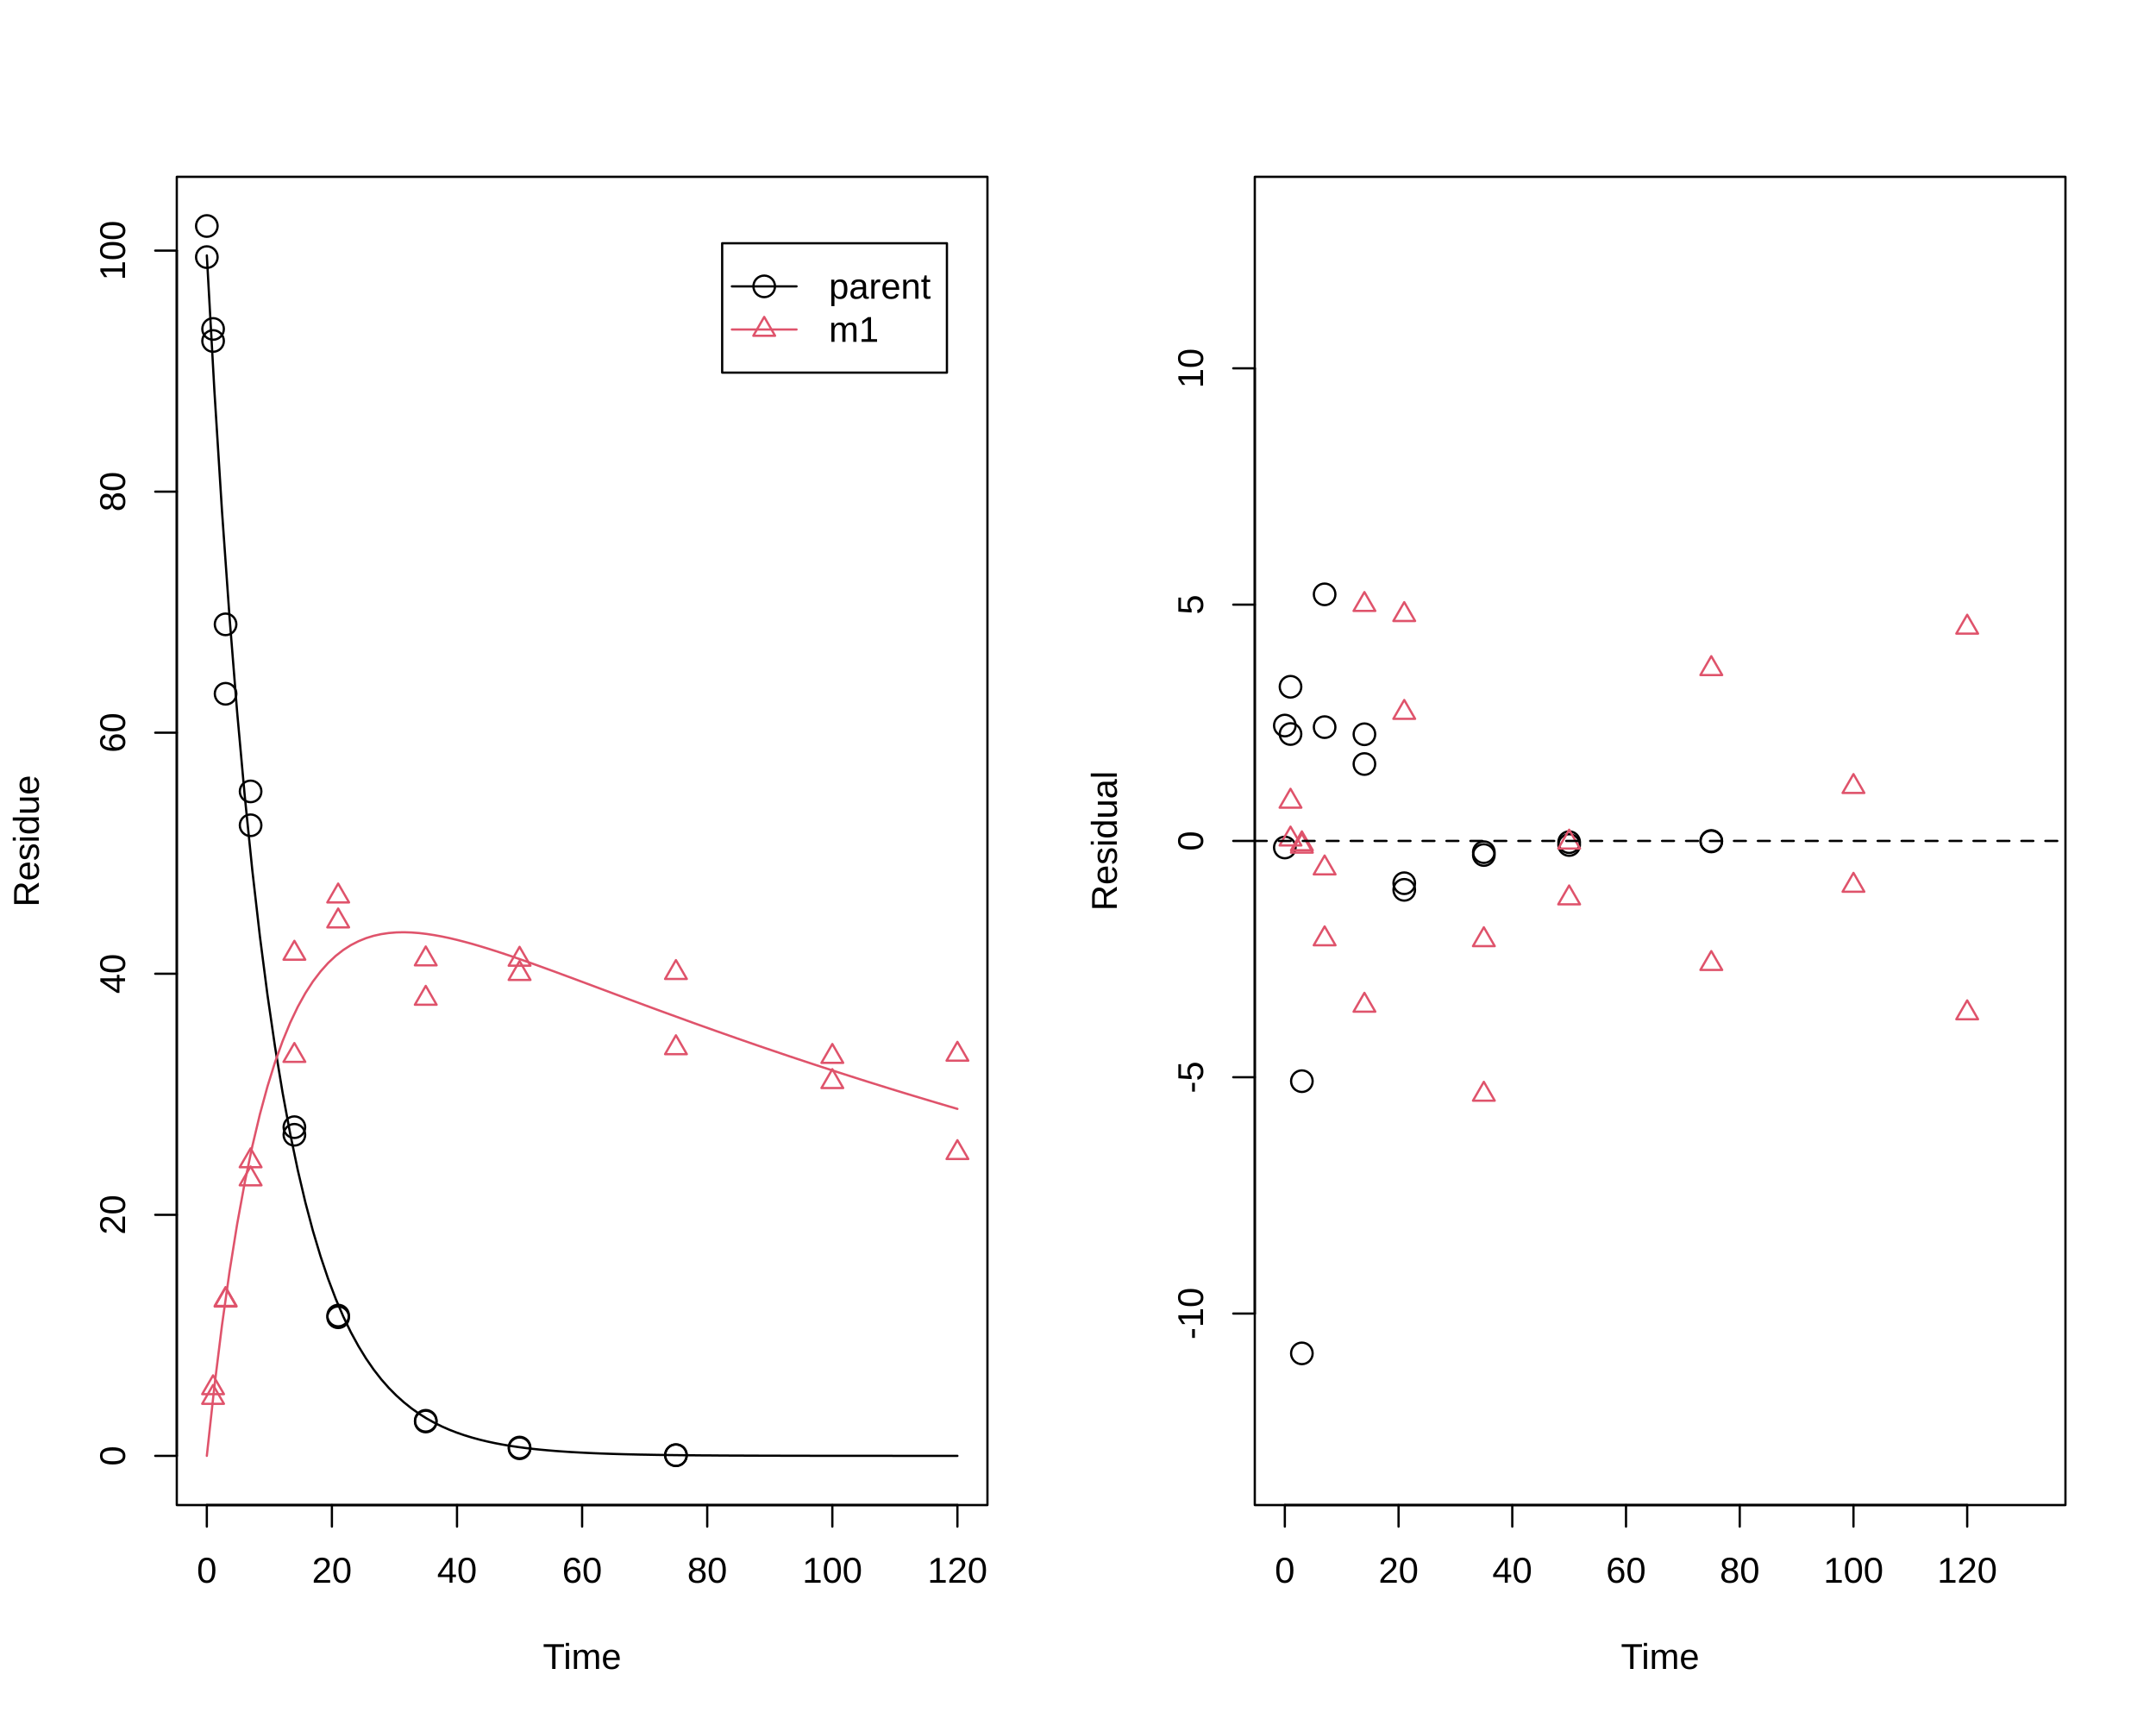
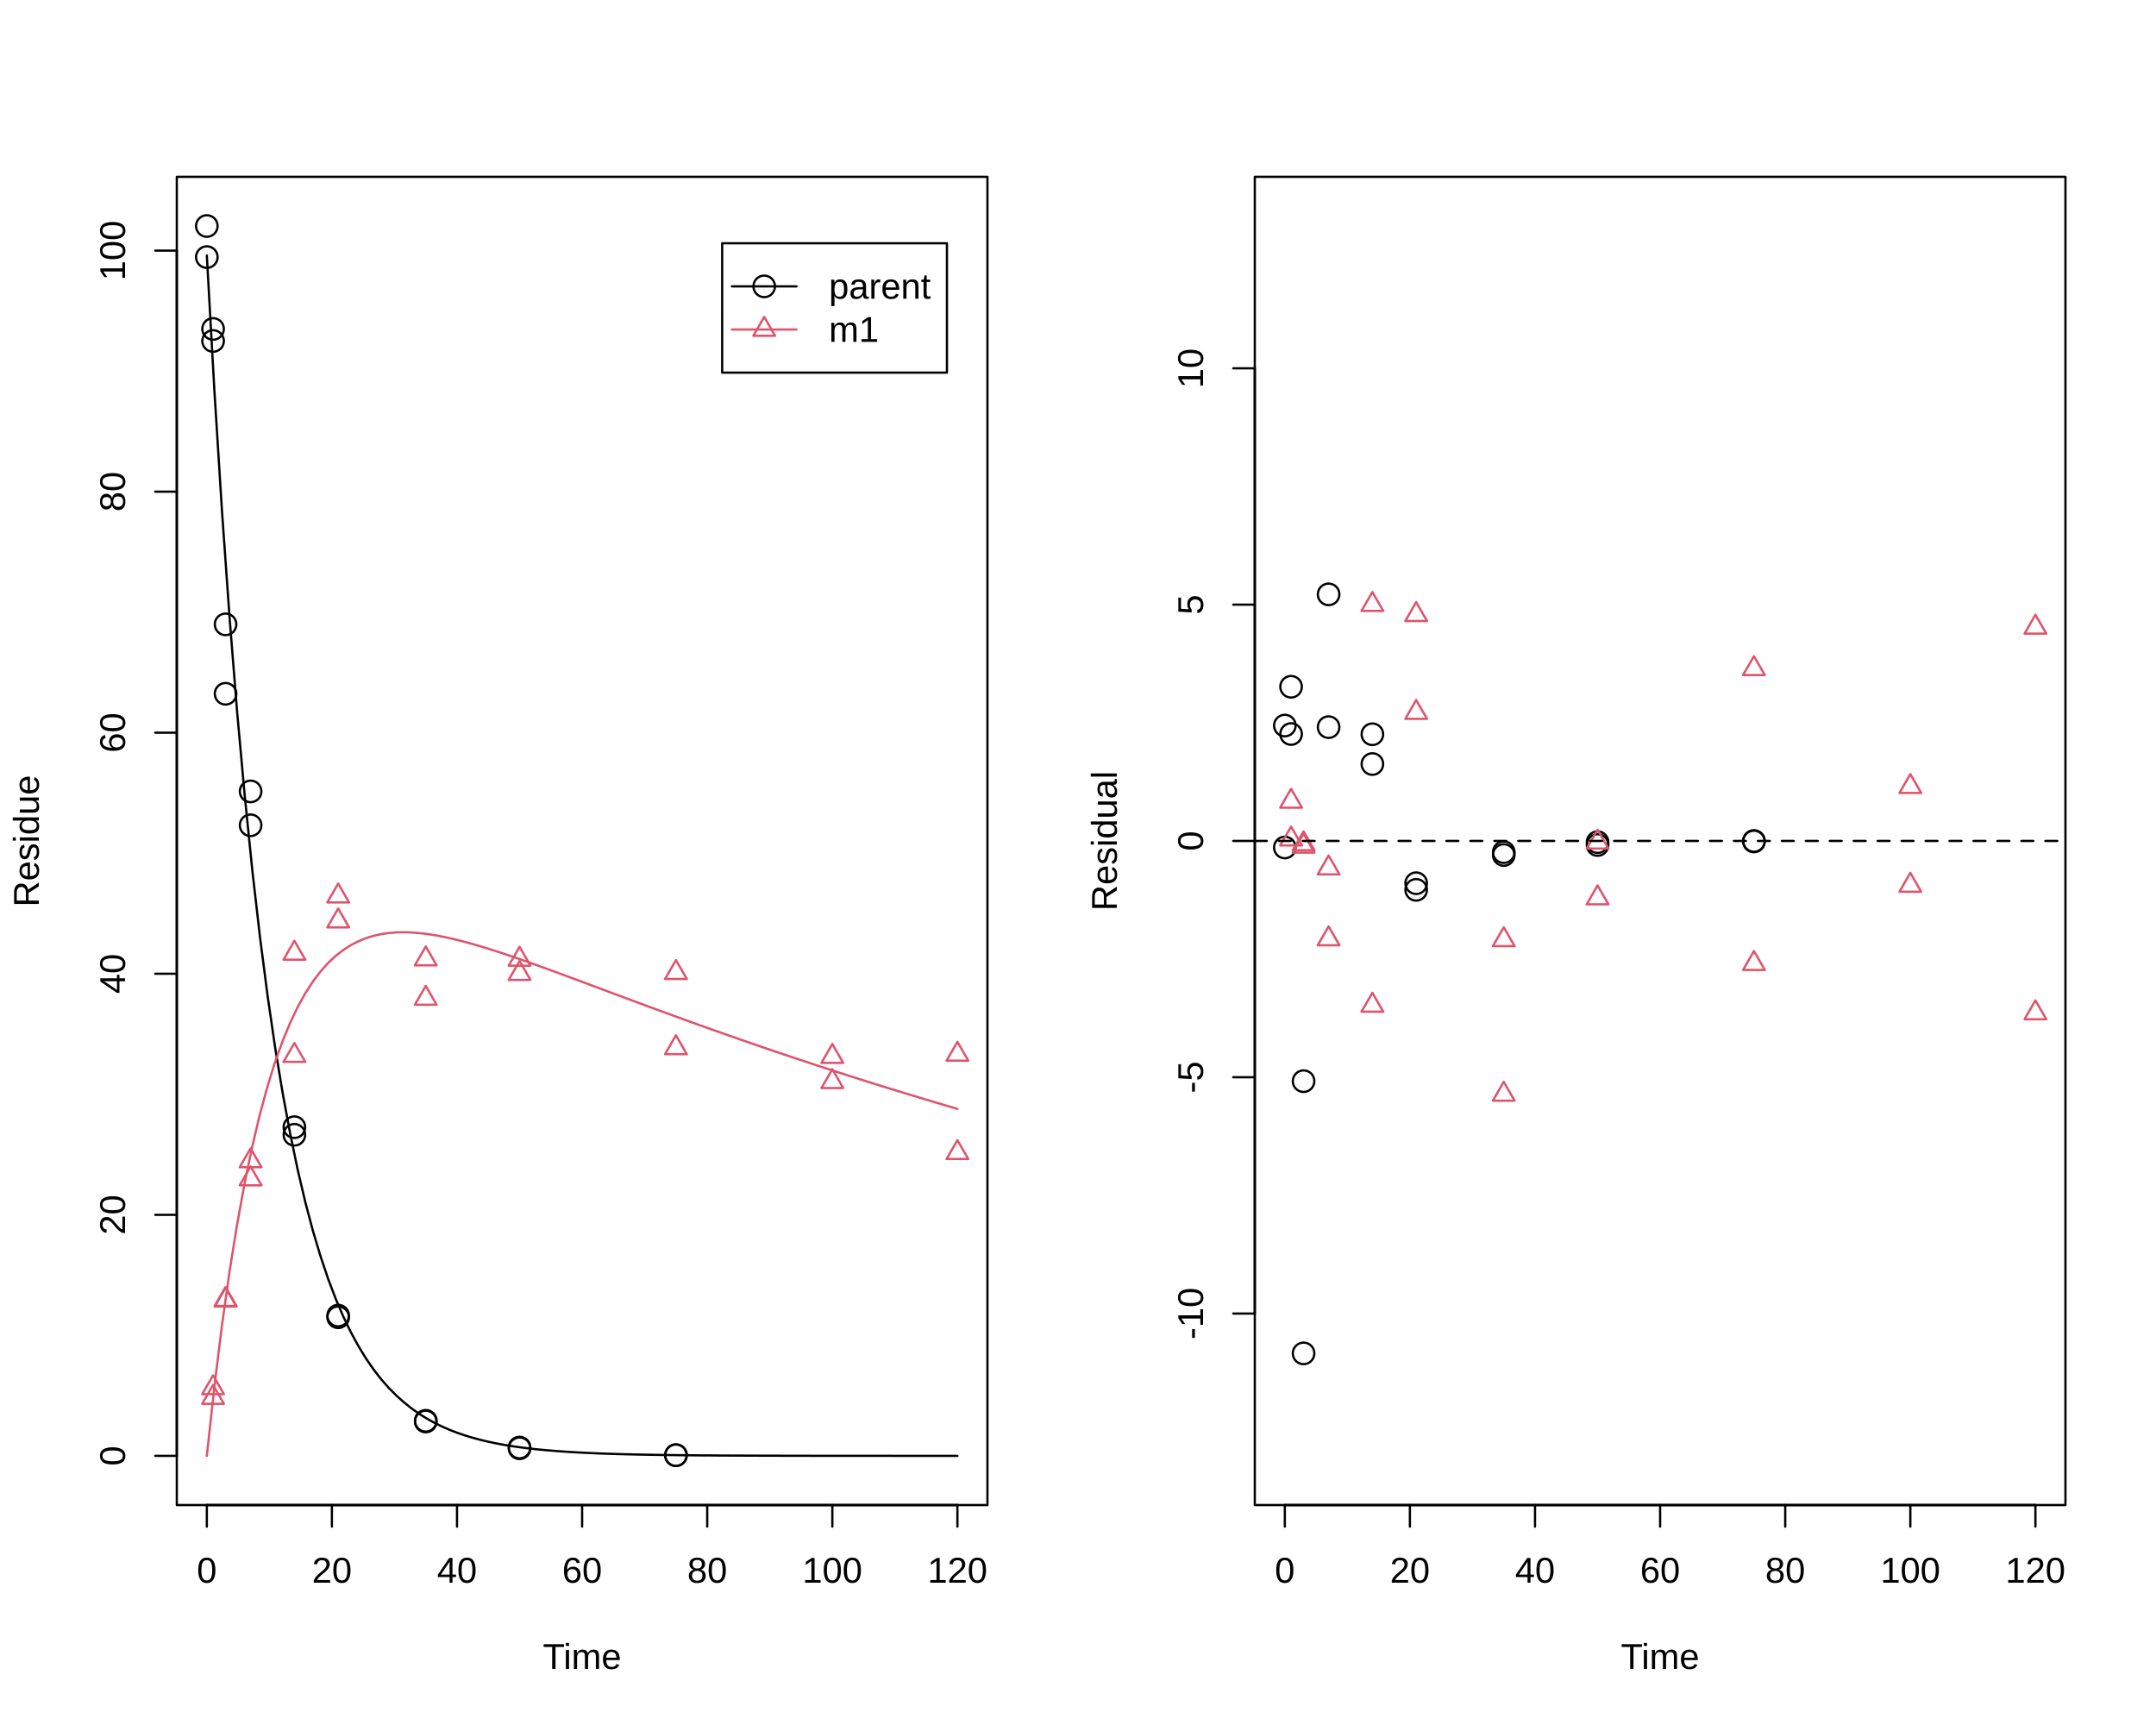
<svg xmlns="http://www.w3.org/2000/svg" viewBox="0 0 720.00 576.00">
  <defs>
    <style type="text/css">
    line, polyline, polygon, path, rect, circle {
      fill: none;
      stroke: #000000;
      stroke-linecap: round;
      stroke-linejoin: round;
      stroke-miterlimit: 10.00;
    }
  </style>
  </defs>
  <rect width="100%" height="100%" style="stroke: none; fill: #FFFFFF;" />
  <line x1="69.07" y1="502.56" x2="319.73" y2="502.56" style="stroke-width: 0.75;" />
  <line x1="69.07" y1="502.56" x2="69.07" y2="509.76" style="stroke-width: 0.75;" />
  <line x1="110.84" y1="502.56" x2="110.84" y2="509.76" style="stroke-width: 0.75;" />
  <line x1="152.62" y1="502.56" x2="152.62" y2="509.76" style="stroke-width: 0.75;" />
  <line x1="194.40" y1="502.56" x2="194.40" y2="509.76" style="stroke-width: 0.75;" />
  <line x1="236.18" y1="502.56" x2="236.18" y2="509.76" style="stroke-width: 0.75;" />
  <line x1="277.96" y1="502.56" x2="277.96" y2="509.76" style="stroke-width: 0.75;" />
  <line x1="319.73" y1="502.56" x2="319.73" y2="509.76" style="stroke-width: 0.75;" />
  <text x="65.73" y="528.48" style="font-size: 12.00px; font-family: Liberation Sans;" textLength="6.67px" lengthAdjust="spacingAndGlyphs">0</text>
  <text x="104.17" y="528.48" style="font-size: 12.00px; font-family: Liberation Sans;" textLength="13.34px" lengthAdjust="spacingAndGlyphs">20</text>
  <text x="145.95" y="528.48" style="font-size: 12.00px; font-family: Liberation Sans;" textLength="13.34px" lengthAdjust="spacingAndGlyphs">40</text>
  <text x="187.73" y="528.48" style="font-size: 12.00px; font-family: Liberation Sans;" textLength="13.34px" lengthAdjust="spacingAndGlyphs">60</text>
  <text x="229.51" y="528.48" style="font-size: 12.00px; font-family: Liberation Sans;" textLength="13.34px" lengthAdjust="spacingAndGlyphs">80</text>
  <text x="267.95" y="528.48" style="font-size: 12.00px; font-family: Liberation Sans;" textLength="20.02px" lengthAdjust="spacingAndGlyphs">100</text>
  <text x="309.73" y="528.48" style="font-size: 12.00px; font-family: Liberation Sans;" textLength="20.02px" lengthAdjust="spacingAndGlyphs">120</text>
  <line x1="59.04" y1="486.13" x2="59.04" y2="83.68" style="stroke-width: 0.75;" />
  <line x1="59.04" y1="486.13" x2="51.84" y2="486.13" style="stroke-width: 0.75;" />
  <line x1="59.04" y1="405.64" x2="51.84" y2="405.64" style="stroke-width: 0.75;" />
  <line x1="59.04" y1="325.15" x2="51.84" y2="325.15" style="stroke-width: 0.75;" />
  <line x1="59.04" y1="244.66" x2="51.84" y2="244.66" style="stroke-width: 0.75;" />
  <line x1="59.04" y1="164.17" x2="51.84" y2="164.17" style="stroke-width: 0.75;" />
  <line x1="59.04" y1="83.68" x2="51.84" y2="83.68" style="stroke-width: 0.75;" />
  <text transform="translate(41.76,489.47) rotate(-90)" style="font-size: 12.00px; font-family: Liberation Sans;" textLength="6.67px" lengthAdjust="spacingAndGlyphs">0</text>
  <text transform="translate(41.76,412.31) rotate(-90)" style="font-size: 12.00px; font-family: Liberation Sans;" textLength="13.34px" lengthAdjust="spacingAndGlyphs">20</text>
  <text transform="translate(41.76,331.82) rotate(-90)" style="font-size: 12.00px; font-family: Liberation Sans;" textLength="13.34px" lengthAdjust="spacingAndGlyphs">40</text>
  <text transform="translate(41.76,251.33) rotate(-90)" style="font-size: 12.00px; font-family: Liberation Sans;" textLength="13.34px" lengthAdjust="spacingAndGlyphs">60</text>
  <text transform="translate(41.76,170.84) rotate(-90)" style="font-size: 12.00px; font-family: Liberation Sans;" textLength="13.34px" lengthAdjust="spacingAndGlyphs">80</text>
  <text transform="translate(41.76,93.68) rotate(-90)" style="font-size: 12.00px; font-family: Liberation Sans;" textLength="20.02px" lengthAdjust="spacingAndGlyphs">100</text>
  <polyline points="59.04,502.56 329.76,502.56 329.76,59.04 59.04,59.04 59.04,502.56 " style="stroke-width: 0.75;" />
  <defs>
    <clipPath id="cpMC4wMHwzNjAuMDB8NTc2LjAwfDAuMDA=">
      <rect x="0.00" y="0.00" width="360.00" height="576.00" />
    </clipPath>
  </defs>
  <g clip-path="url(#cpMC4wMHwzNjAuMDB8NTc2LjAwfDAuMDA=)">
    <text x="181.29" y="557.28" style="font-size: 12.00px; font-family: Liberation Sans;" textLength="26.22px" lengthAdjust="spacingAndGlyphs">Time</text>
  </g>
  <g clip-path="url(#cpMC4wMHwzNjAuMDB8NTc2LjAwfDAuMDA=)">
    <text transform="translate(12.96,302.82) rotate(-90)" style="font-size: 12.00px; font-family: Liberation Sans;" textLength="44.03px" lengthAdjust="spacingAndGlyphs">Residue</text>
  </g>
  <defs>
    <clipPath id="cpNTkuMDR8MzI5Ljc2fDUwMi41Nnw1OS4wNA==">
      <rect x="59.04" y="59.04" width="270.72" height="443.52" />
    </clipPath>
  </defs>
  <circle cx="69.07" cy="85.85" r="2.70pt" style="stroke-width: 0.75;" clip-path="url(#cpNTkuMDR8MzI5Ljc2fDUwMi41Nnw1OS4wNA==)" />
  <circle cx="69.07" cy="75.47" r="2.70pt" style="stroke-width: 0.75;" clip-path="url(#cpNTkuMDR8MzI5Ljc2fDUwMi41Nnw1OS4wNA==)" />
  <circle cx="71.16" cy="109.84" r="2.70pt" style="stroke-width: 0.75;" clip-path="url(#cpNTkuMDR8MzI5Ljc2fDUwMi41Nnw1OS4wNA==)" />
  <circle cx="71.16" cy="113.86" r="2.70pt" style="stroke-width: 0.75;" clip-path="url(#cpNTkuMDR8MzI5Ljc2fDUwMi41Nnw1OS4wNA==)" />
  <circle cx="75.33" cy="231.66" r="2.70pt" style="stroke-width: 0.75;" clip-path="url(#cpNTkuMDR8MzI5Ljc2fDUwMi41Nnw1OS4wNA==)" />
  <circle cx="75.33" cy="208.48" r="2.70pt" style="stroke-width: 0.75;" clip-path="url(#cpNTkuMDR8MzI5Ljc2fDUwMi41Nnw1OS4wNA==)" />
  <circle cx="83.69" cy="275.57" r="2.70pt" style="stroke-width: 0.75;" clip-path="url(#cpNTkuMDR8MzI5Ljc2fDUwMi41Nnw1OS4wNA==)" />
  <circle cx="83.69" cy="264.26" r="2.70pt" style="stroke-width: 0.75;" clip-path="url(#cpNTkuMDR8MzI5Ljc2fDUwMi41Nnw1OS4wNA==)" />
  <circle cx="98.31" cy="376.38" r="2.70pt" style="stroke-width: 0.75;" clip-path="url(#cpNTkuMDR8MzI5Ljc2fDUwMi41Nnw1OS4wNA==)" />
  <circle cx="98.31" cy="378.92" r="2.70pt" style="stroke-width: 0.75;" clip-path="url(#cpNTkuMDR8MzI5Ljc2fDUwMi41Nnw1OS4wNA==)" />
  <circle cx="112.93" cy="439.85" r="2.70pt" style="stroke-width: 0.75;" clip-path="url(#cpNTkuMDR8MzI5Ljc2fDUwMi41Nnw1OS4wNA==)" />
  <circle cx="112.93" cy="439.29" r="2.70pt" style="stroke-width: 0.75;" clip-path="url(#cpNTkuMDR8MzI5Ljc2fDUwMi41Nnw1OS4wNA==)" />
  <circle cx="142.18" cy="474.66" r="2.70pt" style="stroke-width: 0.75;" clip-path="url(#cpNTkuMDR8MzI5Ljc2fDUwMi41Nnw1OS4wNA==)" />
  <circle cx="142.18" cy="474.42" r="2.70pt" style="stroke-width: 0.75;" clip-path="url(#cpNTkuMDR8MzI5Ljc2fDUwMi41Nnw1OS4wNA==)" />
  <circle cx="173.51" cy="483.36" r="2.70pt" style="stroke-width: 0.75;" clip-path="url(#cpNTkuMDR8MzI5Ljc2fDUwMi41Nnw1OS4wNA==)" />
  <circle cx="173.51" cy="483.60" r="2.70pt" style="stroke-width: 0.75;" clip-path="url(#cpNTkuMDR8MzI5Ljc2fDUwMi41Nnw1OS4wNA==)" />
  <circle cx="225.73" cy="485.93" r="2.70pt" style="stroke-width: 0.75;" clip-path="url(#cpNTkuMDR8MzI5Ljc2fDUwMi41Nnw1OS4wNA==)" />
  <circle cx="225.73" cy="485.89" r="2.70pt" style="stroke-width: 0.75;" clip-path="url(#cpNTkuMDR8MzI5Ljc2fDUwMi41Nnw1OS4wNA==)" />
  <polyline points="71.16,462.46 74.79,468.75 67.52,468.75 71.16,462.46 " style="stroke-width: 0.75; stroke: #DF536B;" clip-path="url(#cpNTkuMDR8MzI5Ljc2fDUwMi41Nnw1OS4wNA==)" />
  <polyline points="71.16,459.24 74.79,465.53 67.52,465.53 71.16,459.24 " style="stroke-width: 0.75; stroke: #DF536B;" clip-path="url(#cpNTkuMDR8MzI5Ljc2fDUwMi41Nnw1OS4wNA==)" />
  <polyline points="75.33,429.98 78.97,436.28 71.70,436.28 75.33,429.98 " style="stroke-width: 0.75; stroke: #DF536B;" clip-path="url(#cpNTkuMDR8MzI5Ljc2fDUwMi41Nnw1OS4wNA==)" />
  <polyline points="75.33,429.78 78.97,436.07 71.70,436.07 75.33,429.78 " style="stroke-width: 0.75; stroke: #DF536B;" clip-path="url(#cpNTkuMDR8MzI5Ljc2fDUwMi41Nnw1OS4wNA==)" />
  <polyline points="83.69,389.49 87.33,395.79 80.05,395.79 83.69,389.49 " style="stroke-width: 0.75; stroke: #DF536B;" clip-path="url(#cpNTkuMDR8MzI5Ljc2fDUwMi41Nnw1OS4wNA==)" />
  <polyline points="83.69,383.45 87.33,389.75 80.05,389.75 83.69,383.45 " style="stroke-width: 0.75; stroke: #DF536B;" clip-path="url(#cpNTkuMDR8MzI5Ljc2fDUwMi41Nnw1OS4wNA==)" />
  <polyline points="98.31,314.15 101.95,320.45 94.67,320.45 98.31,314.15 " style="stroke-width: 0.75; stroke: #DF536B;" clip-path="url(#cpNTkuMDR8MzI5Ljc2fDUwMi41Nnw1OS4wNA==)" />
  <polyline points="98.31,348.28 101.95,354.58 94.67,354.58 98.31,348.28 " style="stroke-width: 0.75; stroke: #DF536B;" clip-path="url(#cpNTkuMDR8MzI5Ljc2fDUwMi41Nnw1OS4wNA==)" />
  <polyline points="112.93,303.36 116.57,309.66 109.30,309.66 112.93,303.36 " style="stroke-width: 0.75; stroke: #DF536B;" clip-path="url(#cpNTkuMDR8MzI5Ljc2fDUwMi41Nnw1OS4wNA==)" />
  <polyline points="112.93,295.03 116.57,301.33 109.30,301.33 112.93,295.03 " style="stroke-width: 0.75; stroke: #DF536B;" clip-path="url(#cpNTkuMDR8MzI5Ljc2fDUwMi41Nnw1OS4wNA==)" />
  <polyline points="142.18,316.04 145.81,322.34 138.54,322.34 142.18,316.04 " style="stroke-width: 0.75; stroke: #DF536B;" clip-path="url(#cpNTkuMDR8MzI5Ljc2fDUwMi41Nnw1OS4wNA==)" />
  <polyline points="142.18,329.20 145.81,335.50 138.54,335.50 142.18,329.20 " style="stroke-width: 0.75; stroke: #DF536B;" clip-path="url(#cpNTkuMDR8MzI5Ljc2fDUwMi41Nnw1OS4wNA==)" />
  <polyline points="173.51,316.16 177.15,322.46 169.87,322.46 173.51,316.16 " style="stroke-width: 0.75; stroke: #DF536B;" clip-path="url(#cpNTkuMDR8MzI5Ljc2fDUwMi41Nnw1OS4wNA==)" />
  <polyline points="173.51,320.91 177.15,327.21 169.87,327.21 173.51,320.91 " style="stroke-width: 0.75; stroke: #DF536B;" clip-path="url(#cpNTkuMDR8MzI5Ljc2fDUwMi41Nnw1OS4wNA==)" />
  <polyline points="225.73,320.59 229.37,326.89 222.10,326.89 225.73,320.59 " style="stroke-width: 0.75; stroke: #DF536B;" clip-path="url(#cpNTkuMDR8MzI5Ljc2fDUwMi41Nnw1OS4wNA==)" />
  <polyline points="225.73,345.70 229.37,352.00 222.10,352.00 225.73,345.70 " style="stroke-width: 0.75; stroke: #DF536B;" clip-path="url(#cpNTkuMDR8MzI5Ljc2fDUwMi41Nnw1OS4wNA==)" />
  <polyline points="277.96,357.01 281.59,363.31 274.32,363.31 277.96,357.01 " style="stroke-width: 0.75; stroke: #DF536B;" clip-path="url(#cpNTkuMDR8MzI5Ljc2fDUwMi41Nnw1OS4wNA==)" />
  <polyline points="277.96,348.60 281.59,354.90 274.32,354.90 277.96,348.60 " style="stroke-width: 0.75; stroke: #DF536B;" clip-path="url(#cpNTkuMDR8MzI5Ljc2fDUwMi41Nnw1OS4wNA==)" />
  <polyline points="319.73,380.72 323.37,387.01 316.10,387.01 319.73,380.72 " style="stroke-width: 0.75; stroke: #DF536B;" clip-path="url(#cpNTkuMDR8MzI5Ljc2fDUwMi41Nnw1OS4wNA==)" />
  <polyline points="319.73,347.88 323.37,354.17 316.10,354.17 319.73,347.88 " style="stroke-width: 0.75; stroke: #DF536B;" clip-path="url(#cpNTkuMDR8MzI5Ljc2fDUwMi41Nnw1OS4wNA==)" />
  <polyline points="69.07,85.29 71.60,130.49 74.13,170.59 76.66,206.17 79.19,237.74 81.73,265.74 84.26,290.59 86.79,312.64 89.32,332.20 91.85,349.56 94.39,364.96 96.92,378.62 99.45,390.74 101.98,401.50 104.51,411.04 107.05,419.51 109.58,427.02 112.11,433.69 114.64,439.60 117.17,444.85 119.71,449.50 122.24,453.63 124.77,457.30 127.30,460.55 129.83,463.43 132.37,465.99 134.90,468.26 137.43,470.28 139.96,472.07 142.49,473.65 145.03,475.06 147.56,476.31 150.09,477.42 152.62,478.40 155.15,479.27 157.69,480.04 160.22,480.73 162.75,481.34 165.28,481.88 167.81,482.36 170.35,482.79 172.88,483.16 175.41,483.50 177.94,483.80 180.47,484.06 183.01,484.29 185.54,484.50 188.07,484.68 190.60,484.85 193.13,484.99 195.67,485.12 198.20,485.24 200.73,485.34 203.26,485.43 205.79,485.51 208.33,485.58 210.86,485.64 213.39,485.70 215.92,485.74 218.45,485.79 220.99,485.83 223.52,485.86 226.05,485.89 228.58,485.92 231.11,485.94 233.65,485.97 236.18,485.98 238.71,486.00 241.24,486.02 243.77,486.03 246.31,486.04 248.84,486.05 251.37,486.06 253.90,486.07 256.43,486.08 258.97,486.08 261.50,486.09 264.03,486.09 266.56,486.10 269.09,486.10 271.63,486.11 274.16,486.11 276.69,486.11 279.22,486.11 281.75,486.12 284.29,486.12 286.82,486.12 289.35,486.12 291.88,486.12 294.41,486.12 296.95,486.12 299.48,486.13 302.01,486.13 304.54,486.13 307.07,486.13 309.61,486.13 312.14,486.13 314.67,486.13 317.20,486.13 319.73,486.13 " style="stroke-width: 0.75;" clip-path="url(#cpNTkuMDR8MzI5Ljc2fDUwMi41Nnw1OS4wNA==)" />
  <polyline points="69.07,486.13 71.60,462.96 74.13,442.54 76.66,424.57 79.19,408.78 81.73,394.90 84.26,382.74 86.79,372.09 89.32,362.79 91.85,354.67 94.39,347.61 96.92,341.48 99.45,336.18 101.98,331.62 104.51,327.71 107.05,324.38 109.58,321.55 112.11,319.18 114.64,317.21 117.17,315.59 119.71,314.29 122.24,313.26 124.77,312.48 127.30,311.92 129.83,311.55 132.37,311.34 134.90,311.29 137.43,311.37 139.96,311.56 142.49,311.86 145.03,312.25 147.56,312.71 150.09,313.24 152.62,313.84 155.15,314.49 157.69,315.18 160.22,315.92 162.75,316.69 165.28,317.49 167.81,318.31 170.35,319.16 172.88,320.03 175.41,320.91 177.94,321.81 180.47,322.72 183.01,323.64 185.54,324.56 188.07,325.50 190.60,326.43 193.13,327.37 195.67,328.32 198.20,329.26 200.73,330.21 203.26,331.15 205.79,332.10 208.33,333.04 210.86,333.98 213.39,334.92 215.92,335.86 218.45,336.79 220.99,337.72 223.52,338.64 226.05,339.56 228.58,340.48 231.11,341.40 233.65,342.31 236.18,343.21 238.71,344.11 241.24,345.00 243.77,345.89 246.31,346.78 248.84,347.66 251.37,348.54 253.90,349.41 256.43,350.27 258.97,351.13 261.50,351.99 264.03,352.84 266.56,353.68 269.09,354.52 271.63,355.36 274.16,356.19 276.69,357.01 279.22,357.83 281.75,358.64 284.29,359.45 286.82,360.26 289.35,361.06 291.88,361.85 294.41,362.64 296.95,363.43 299.48,364.21 302.01,364.98 304.54,365.75 307.07,366.51 309.61,367.27 312.14,368.03 314.67,368.78 317.20,369.53 319.73,370.27 " style="stroke-width: 0.75; stroke: #DF536B;" clip-path="url(#cpNTkuMDR8MzI5Ljc2fDUwMi41Nnw1OS4wNA==)" />
  <rect x="241.17" y="81.22" width="75.06" height="43.20" style="stroke-width: 0.75; fill: #FFFFFF;" clip-path="url(#cpNTkuMDR8MzI5Ljc2fDUwMi41Nnw1OS4wNA==)" />
  <line x1="244.41" y1="95.62" x2="266.01" y2="95.62" style="stroke-width: 0.75;" clip-path="url(#cpNTkuMDR8MzI5Ljc2fDUwMi41Nnw1OS4wNA==)" />
  <line x1="244.41" y1="110.02" x2="266.01" y2="110.02" style="stroke-width: 0.75; stroke: #DF536B;" clip-path="url(#cpNTkuMDR8MzI5Ljc2fDUwMi41Nnw1OS4wNA==)" />
  <circle cx="255.21" cy="95.62" r="2.70pt" style="stroke-width: 0.75;" clip-path="url(#cpNTkuMDR8MzI5Ljc2fDUwMi41Nnw1OS4wNA==)" />
  <polyline points="255.21,105.82 258.84,112.12 251.57,112.12 255.21,105.82 " style="stroke-width: 0.75; stroke: #DF536B;" clip-path="url(#cpNTkuMDR8MzI5Ljc2fDUwMi41Nnw1OS4wNA==)" />
  <g clip-path="url(#cpNTkuMDR8MzI5Ljc2fDUwMi41Nnw1OS4wNA==)">
    <text x="276.81" y="99.74" style="font-size: 12.00px; font-family: Liberation Sans;" textLength="34.02px" lengthAdjust="spacingAndGlyphs">parent</text>
  </g>
  <g clip-path="url(#cpNTkuMDR8MzI5Ljc2fDUwMi41Nnw1OS4wNA==)">
    <text x="276.81" y="114.14" style="font-size: 12.00px; font-family: Liberation Sans;" textLength="16.67px" lengthAdjust="spacingAndGlyphs">m1</text>
  </g>
  <defs>
    <clipPath id="cpNDE5LjA0fDY4OS43Nnw1MDIuNTZ8NTkuMDQ=">
      <rect x="419.04" y="59.04" width="270.72" height="443.52" />
    </clipPath>
  </defs>
  <defs>
    <clipPath id="cpMC4wMHw3MjAuMDB8NTc2LjAwfDAuMDA=">
      <rect x="0.00" y="0.00" width="720.00" height="576.00" />
    </clipPath>
  </defs>
-   <line x1="429.07" y1="502.56" x2="656.95" y2="502.56" style="stroke-width: 0.75;" clip-path="url(#cpMC4wMHw3MjAuMDB8NTc2LjAwfDAuMDA=)" />
+   <line x1="429.07" y1="502.56" x2="679.73" y2="502.56" style="stroke-width: 0.75;" clip-path="url(#cpMC4wMHw3MjAuMDB8NTc2LjAwfDAuMDA=)" />
  <line x1="429.07" y1="502.56" x2="429.07" y2="509.76" style="stroke-width: 0.75;" clip-path="url(#cpMC4wMHw3MjAuMDB8NTc2LjAwfDAuMDA=)" />
-   <line x1="467.05" y1="502.56" x2="467.05" y2="509.76" style="stroke-width: 0.75;" clip-path="url(#cpMC4wMHw3MjAuMDB8NTc2LjAwfDAuMDA=)" />
-   <line x1="505.03" y1="502.56" x2="505.03" y2="509.76" style="stroke-width: 0.75;" clip-path="url(#cpMC4wMHw3MjAuMDB8NTc2LjAwfDAuMDA=)" />
-   <line x1="543.01" y1="502.56" x2="543.01" y2="509.76" style="stroke-width: 0.75;" clip-path="url(#cpMC4wMHw3MjAuMDB8NTc2LjAwfDAuMDA=)" />
-   <line x1="580.99" y1="502.56" x2="580.99" y2="509.76" style="stroke-width: 0.75;" clip-path="url(#cpMC4wMHw3MjAuMDB8NTc2LjAwfDAuMDA=)" />
-   <line x1="618.97" y1="502.56" x2="618.97" y2="509.76" style="stroke-width: 0.75;" clip-path="url(#cpMC4wMHw3MjAuMDB8NTc2LjAwfDAuMDA=)" />
-   <line x1="656.95" y1="502.56" x2="656.95" y2="509.76" style="stroke-width: 0.75;" clip-path="url(#cpMC4wMHw3MjAuMDB8NTc2LjAwfDAuMDA=)" />
+   <line x1="470.84" y1="502.56" x2="470.84" y2="509.76" style="stroke-width: 0.75;" clip-path="url(#cpMC4wMHw3MjAuMDB8NTc2LjAwfDAuMDA=)" />
+   <line x1="512.62" y1="502.56" x2="512.62" y2="509.76" style="stroke-width: 0.75;" clip-path="url(#cpMC4wMHw3MjAuMDB8NTc2LjAwfDAuMDA=)" />
+   <line x1="554.40" y1="502.56" x2="554.40" y2="509.76" style="stroke-width: 0.75;" clip-path="url(#cpMC4wMHw3MjAuMDB8NTc2LjAwfDAuMDA=)" />
+   <line x1="596.18" y1="502.56" x2="596.18" y2="509.76" style="stroke-width: 0.75;" clip-path="url(#cpMC4wMHw3MjAuMDB8NTc2LjAwfDAuMDA=)" />
+   <line x1="637.96" y1="502.56" x2="637.96" y2="509.76" style="stroke-width: 0.75;" clip-path="url(#cpMC4wMHw3MjAuMDB8NTc2LjAwfDAuMDA=)" />
+   <line x1="679.73" y1="502.56" x2="679.73" y2="509.76" style="stroke-width: 0.75;" clip-path="url(#cpMC4wMHw3MjAuMDB8NTc2LjAwfDAuMDA=)" />
  <g clip-path="url(#cpMC4wMHw3MjAuMDB8NTc2LjAwfDAuMDA=)">
    <text x="425.73" y="528.48" style="font-size: 12.00px; font-family: Liberation Sans;" textLength="6.67px" lengthAdjust="spacingAndGlyphs">0</text>
  </g>
  <g clip-path="url(#cpMC4wMHw3MjAuMDB8NTc2LjAwfDAuMDA=)">
-     <text x="460.37" y="528.48" style="font-size: 12.00px; font-family: Liberation Sans;" textLength="13.34px" lengthAdjust="spacingAndGlyphs">20</text>
-   </g>
-   <g clip-path="url(#cpMC4wMHw3MjAuMDB8NTc2LjAwfDAuMDA=)">
-     <text x="498.35" y="528.48" style="font-size: 12.00px; font-family: Liberation Sans;" textLength="13.34px" lengthAdjust="spacingAndGlyphs">40</text>
-   </g>
-   <g clip-path="url(#cpMC4wMHw3MjAuMDB8NTc2LjAwfDAuMDA=)">
-     <text x="536.33" y="528.48" style="font-size: 12.00px; font-family: Liberation Sans;" textLength="13.34px" lengthAdjust="spacingAndGlyphs">60</text>
-   </g>
-   <g clip-path="url(#cpMC4wMHw3MjAuMDB8NTc2LjAwfDAuMDA=)">
-     <text x="574.31" y="528.48" style="font-size: 12.00px; font-family: Liberation Sans;" textLength="13.34px" lengthAdjust="spacingAndGlyphs">80</text>
-   </g>
-   <g clip-path="url(#cpMC4wMHw3MjAuMDB8NTc2LjAwfDAuMDA=)">
-     <text x="608.96" y="528.48" style="font-size: 12.00px; font-family: Liberation Sans;" textLength="20.02px" lengthAdjust="spacingAndGlyphs">100</text>
-   </g>
-   <g clip-path="url(#cpMC4wMHw3MjAuMDB8NTc2LjAwfDAuMDA=)">
-     <text x="646.94" y="528.48" style="font-size: 12.00px; font-family: Liberation Sans;" textLength="20.02px" lengthAdjust="spacingAndGlyphs">120</text>
+     <text x="464.17" y="528.48" style="font-size: 12.00px; font-family: Liberation Sans;" textLength="13.34px" lengthAdjust="spacingAndGlyphs">20</text>
+   </g>
+   <g clip-path="url(#cpMC4wMHw3MjAuMDB8NTc2LjAwfDAuMDA=)">
+     <text x="505.95" y="528.48" style="font-size: 12.00px; font-family: Liberation Sans;" textLength="13.34px" lengthAdjust="spacingAndGlyphs">40</text>
+   </g>
+   <g clip-path="url(#cpMC4wMHw3MjAuMDB8NTc2LjAwfDAuMDA=)">
+     <text x="547.73" y="528.48" style="font-size: 12.00px; font-family: Liberation Sans;" textLength="13.34px" lengthAdjust="spacingAndGlyphs">60</text>
+   </g>
+   <g clip-path="url(#cpMC4wMHw3MjAuMDB8NTc2LjAwfDAuMDA=)">
+     <text x="589.51" y="528.48" style="font-size: 12.00px; font-family: Liberation Sans;" textLength="13.34px" lengthAdjust="spacingAndGlyphs">80</text>
+   </g>
+   <g clip-path="url(#cpMC4wMHw3MjAuMDB8NTc2LjAwfDAuMDA=)">
+     <text x="627.95" y="528.48" style="font-size: 12.00px; font-family: Liberation Sans;" textLength="20.02px" lengthAdjust="spacingAndGlyphs">100</text>
+   </g>
+   <g clip-path="url(#cpMC4wMHw3MjAuMDB8NTc2LjAwfDAuMDA=)">
+     <text x="669.73" y="528.48" style="font-size: 12.00px; font-family: Liberation Sans;" textLength="20.02px" lengthAdjust="spacingAndGlyphs">120</text>
  </g>
  <line x1="419.04" y1="438.61" x2="419.04" y2="122.99" style="stroke-width: 0.75;" clip-path="url(#cpMC4wMHw3MjAuMDB8NTc2LjAwfDAuMDA=)" />
  <line x1="419.04" y1="438.61" x2="411.84" y2="438.61" style="stroke-width: 0.75;" clip-path="url(#cpMC4wMHw3MjAuMDB8NTc2LjAwfDAuMDA=)" />
  <line x1="419.04" y1="359.70" x2="411.84" y2="359.70" style="stroke-width: 0.75;" clip-path="url(#cpMC4wMHw3MjAuMDB8NTc2LjAwfDAuMDA=)" />
  <line x1="419.04" y1="280.80" x2="411.84" y2="280.80" style="stroke-width: 0.75;" clip-path="url(#cpMC4wMHw3MjAuMDB8NTc2LjAwfDAuMDA=)" />
  <line x1="419.04" y1="201.90" x2="411.84" y2="201.90" style="stroke-width: 0.75;" clip-path="url(#cpMC4wMHw3MjAuMDB8NTc2LjAwfDAuMDA=)" />
  <line x1="419.04" y1="122.99" x2="411.84" y2="122.99" style="stroke-width: 0.75;" clip-path="url(#cpMC4wMHw3MjAuMDB8NTc2LjAwfDAuMDA=)" />
  <g clip-path="url(#cpMC4wMHw3MjAuMDB8NTc2LjAwfDAuMDA=)">
    <text transform="translate(401.76,447.28) rotate(-90)" style="font-size: 12.00px; font-family: Liberation Sans;" textLength="17.34px" lengthAdjust="spacingAndGlyphs">-10</text>
  </g>
  <g clip-path="url(#cpMC4wMHw3MjAuMDB8NTc2LjAwfDAuMDA=)">
    <text transform="translate(401.76,365.04) rotate(-90)" style="font-size: 12.00px; font-family: Liberation Sans;" textLength="10.67px" lengthAdjust="spacingAndGlyphs">-5</text>
  </g>
  <g clip-path="url(#cpMC4wMHw3MjAuMDB8NTc2LjAwfDAuMDA=)">
    <text transform="translate(401.76,284.14) rotate(-90)" style="font-size: 12.00px; font-family: Liberation Sans;" textLength="6.67px" lengthAdjust="spacingAndGlyphs">0</text>
  </g>
  <g clip-path="url(#cpMC4wMHw3MjAuMDB8NTc2LjAwfDAuMDA=)">
    <text transform="translate(401.76,205.23) rotate(-90)" style="font-size: 12.00px; font-family: Liberation Sans;" textLength="6.67px" lengthAdjust="spacingAndGlyphs">5</text>
  </g>
  <g clip-path="url(#cpMC4wMHw3MjAuMDB8NTc2LjAwfDAuMDA=)">
    <text transform="translate(401.76,129.67) rotate(-90)" style="font-size: 12.00px; font-family: Liberation Sans;" textLength="13.34px" lengthAdjust="spacingAndGlyphs">10</text>
  </g>
  <polyline points="419.04,502.56 689.76,502.56 689.76,59.04 419.04,59.04 419.04,502.56 " style="stroke-width: 0.75;" clip-path="url(#cpMC4wMHw3MjAuMDB8NTc2LjAwfDAuMDA=)" />
  <defs>
    <clipPath id="cpMzYwLjAwfDcyMC4wMHw1NzYuMDB8MC4wMA==">
      <rect x="360.00" y="0.00" width="360.00" height="576.00" />
    </clipPath>
  </defs>
  <g clip-path="url(#cpMzYwLjAwfDcyMC4wMHw1NzYuMDB8MC4wMA==)">
    <text x="541.29" y="557.28" style="font-size: 12.00px; font-family: Liberation Sans;" textLength="26.22px" lengthAdjust="spacingAndGlyphs">Time</text>
  </g>
  <g clip-path="url(#cpMzYwLjAwfDcyMC4wMHw1NzYuMDB8MC4wMA==)">
    <text transform="translate(372.96,304.15) rotate(-90)" style="font-size: 12.00px; font-family: Liberation Sans;" textLength="46.70px" lengthAdjust="spacingAndGlyphs">Residual</text>
  </g>
  <defs>
    <clipPath id="cpNDE5LjA0fDY4OS43Nnw1MDIuNTZ8NTkuMDQ=">
      <rect x="419.04" y="59.04" width="270.72" height="443.52" />
    </clipPath>
  </defs>
  <circle cx="429.07" cy="282.99" r="2.70pt" style="stroke-width: 0.75;" clip-path="url(#cpNDE5LjA0fDY4OS43Nnw1MDIuNTZ8NTkuMDQ=)" />
  <circle cx="429.07" cy="242.27" r="2.70pt" style="stroke-width: 0.75;" clip-path="url(#cpNDE5LjA0fDY4OS43Nnw1MDIuNTZ8NTkuMDQ=)" />
-   <circle cx="430.97" cy="229.32" r="2.70pt" style="stroke-width: 0.75;" clip-path="url(#cpNDE5LjA0fDY4OS43Nnw1MDIuNTZ8NTkuMDQ=)" />
-   <circle cx="430.97" cy="245.10" r="2.70pt" style="stroke-width: 0.75;" clip-path="url(#cpNDE5LjA0fDY4OS43Nnw1MDIuNTZ8NTkuMDQ=)" />
-   <circle cx="434.76" cy="451.91" r="2.70pt" style="stroke-width: 0.75;" clip-path="url(#cpNDE5LjA0fDY4OS43Nnw1MDIuNTZ8NTkuMDQ=)" />
-   <circle cx="434.76" cy="361.02" r="2.70pt" style="stroke-width: 0.75;" clip-path="url(#cpNDE5LjA0fDY4OS43Nnw1MDIuNTZ8NTkuMDQ=)" />
-   <circle cx="442.36" cy="242.80" r="2.70pt" style="stroke-width: 0.75;" clip-path="url(#cpNDE5LjA0fDY4OS43Nnw1MDIuNTZ8NTkuMDQ=)" />
-   <circle cx="442.36" cy="198.46" r="2.70pt" style="stroke-width: 0.75;" clip-path="url(#cpNDE5LjA0fDY4OS43Nnw1MDIuNTZ8NTkuMDQ=)" />
-   <circle cx="455.65" cy="245.18" r="2.70pt" style="stroke-width: 0.75;" clip-path="url(#cpNDE5LjA0fDY4OS43Nnw1MDIuNTZ8NTkuMDQ=)" />
-   <circle cx="455.65" cy="255.12" r="2.70pt" style="stroke-width: 0.75;" clip-path="url(#cpNDE5LjA0fDY4OS43Nnw1MDIuNTZ8NTkuMDQ=)" />
-   <circle cx="468.95" cy="297.13" r="2.70pt" style="stroke-width: 0.75;" clip-path="url(#cpNDE5LjA0fDY4OS43Nnw1MDIuNTZ8NTkuMDQ=)" />
-   <circle cx="468.95" cy="294.92" r="2.70pt" style="stroke-width: 0.75;" clip-path="url(#cpNDE5LjA0fDY4OS43Nnw1MDIuNTZ8NTkuMDQ=)" />
-   <circle cx="495.53" cy="285.50" r="2.70pt" style="stroke-width: 0.75;" clip-path="url(#cpNDE5LjA0fDY4OS43Nnw1MDIuNTZ8NTkuMDQ=)" />
-   <circle cx="495.53" cy="284.55" r="2.70pt" style="stroke-width: 0.75;" clip-path="url(#cpNDE5LjA0fDY4OS43Nnw1MDIuNTZ8NTkuMDQ=)" />
-   <circle cx="524.02" cy="281.21" r="2.70pt" style="stroke-width: 0.75;" clip-path="url(#cpNDE5LjA0fDY4OS43Nnw1MDIuNTZ8NTkuMDQ=)" />
-   <circle cx="524.02" cy="282.16" r="2.70pt" style="stroke-width: 0.75;" clip-path="url(#cpNDE5LjA0fDY4OS43Nnw1MDIuNTZ8NTkuMDQ=)" />
-   <circle cx="571.49" cy="280.97" r="2.70pt" style="stroke-width: 0.75;" clip-path="url(#cpNDE5LjA0fDY4OS43Nnw1MDIuNTZ8NTkuMDQ=)" />
-   <circle cx="571.49" cy="280.81" r="2.70pt" style="stroke-width: 0.75;" clip-path="url(#cpNDE5LjA0fDY4OS43Nnw1MDIuNTZ8NTkuMDQ=)" />
-   <polyline points="430.97,276.02 434.60,282.31 427.33,282.31 430.97,276.02 " style="stroke-width: 0.75; stroke: #DF536B;" clip-path="url(#cpNDE5LjA0fDY4OS43Nnw1MDIuNTZ8NTkuMDQ=)" />
-   <polyline points="430.97,263.39 434.60,269.69 427.33,269.69 430.97,263.39 " style="stroke-width: 0.75; stroke: #DF536B;" clip-path="url(#cpNDE5LjA0fDY4OS43Nnw1MDIuNTZ8NTkuMDQ=)" />
-   <polyline points="434.76,278.40 438.40,284.70 431.13,284.70 434.76,278.40 " style="stroke-width: 0.75; stroke: #DF536B;" clip-path="url(#cpNDE5LjA0fDY4OS43Nnw1MDIuNTZ8NTkuMDQ=)" />
-   <polyline points="434.76,277.61 438.40,283.91 431.13,283.91 434.76,277.61 " style="stroke-width: 0.75; stroke: #DF536B;" clip-path="url(#cpNDE5LjA0fDY4OS43Nnw1MDIuNTZ8NTkuMDQ=)" />
-   <polyline points="442.36,309.34 446.00,315.64 438.72,315.64 442.36,309.34 " style="stroke-width: 0.75; stroke: #DF536B;" clip-path="url(#cpNDE5LjA0fDY4OS43Nnw1MDIuNTZ8NTkuMDQ=)" />
-   <polyline points="442.36,285.67 446.00,291.97 438.72,291.97 442.36,285.67 " style="stroke-width: 0.75; stroke: #DF536B;" clip-path="url(#cpNDE5LjA0fDY4OS43Nnw1MDIuNTZ8NTkuMDQ=)" />
-   <polyline points="455.65,197.70 459.29,204.00 452.02,204.00 455.65,197.70 " style="stroke-width: 0.75; stroke: #DF536B;" clip-path="url(#cpNDE5LjA0fDY4OS43Nnw1MDIuNTZ8NTkuMDQ=)" />
-   <polyline points="455.65,331.52 459.29,337.82 452.02,337.82 455.65,331.52 " style="stroke-width: 0.75; stroke: #DF536B;" clip-path="url(#cpNDE5LjA0fDY4OS43Nnw1MDIuNTZ8NTkuMDQ=)" />
-   <polyline points="468.95,233.73 472.58,240.03 465.31,240.03 468.95,233.73 " style="stroke-width: 0.75; stroke: #DF536B;" clip-path="url(#cpNDE5LjA0fDY4OS43Nnw1MDIuNTZ8NTkuMDQ=)" />
-   <polyline points="468.95,201.06 472.58,207.36 465.31,207.36 468.95,201.06 " style="stroke-width: 0.75; stroke: #DF536B;" clip-path="url(#cpNDE5LjA0fDY4OS43Nnw1MDIuNTZ8NTkuMDQ=)" />
-   <polyline points="495.53,309.63 499.17,315.93 491.90,315.93 495.53,309.63 " style="stroke-width: 0.75; stroke: #DF536B;" clip-path="url(#cpNDE5LjA0fDY4OS43Nnw1MDIuNTZ8NTkuMDQ=)" />
-   <polyline points="495.53,361.23 499.17,367.53 491.90,367.53 495.53,361.23 " style="stroke-width: 0.75; stroke: #DF536B;" clip-path="url(#cpNDE5LjA0fDY4OS43Nnw1MDIuNTZ8NTkuMDQ=)" />
-   <polyline points="524.02,277.05 527.65,283.35 520.38,283.35 524.02,277.05 " style="stroke-width: 0.75; stroke: #DF536B;" clip-path="url(#cpNDE5LjA0fDY4OS43Nnw1MDIuNTZ8NTkuMDQ=)" />
-   <polyline points="524.02,295.67 527.65,301.97 520.38,301.97 524.02,295.67 " style="stroke-width: 0.75; stroke: #DF536B;" clip-path="url(#cpNDE5LjA0fDY4OS43Nnw1MDIuNTZ8NTkuMDQ=)" />
-   <polyline points="571.49,219.11 575.13,225.41 567.85,225.41 571.49,219.11 " style="stroke-width: 0.75; stroke: #DF536B;" clip-path="url(#cpNDE5LjA0fDY4OS43Nnw1MDIuNTZ8NTkuMDQ=)" />
-   <polyline points="571.49,317.58 575.13,323.88 567.85,323.88 571.49,317.58 " style="stroke-width: 0.75; stroke: #DF536B;" clip-path="url(#cpNDE5LjA0fDY4OS43Nnw1MDIuNTZ8NTkuMDQ=)" />
-   <polyline points="618.97,291.46 622.60,297.76 615.33,297.76 618.97,291.46 " style="stroke-width: 0.75; stroke: #DF536B;" clip-path="url(#cpNDE5LjA0fDY4OS43Nnw1MDIuNTZ8NTkuMDQ=)" />
-   <polyline points="618.97,258.48 622.60,264.78 615.33,264.78 618.97,258.48 " style="stroke-width: 0.75; stroke: #DF536B;" clip-path="url(#cpNDE5LjA0fDY4OS43Nnw1MDIuNTZ8NTkuMDQ=)" />
-   <polyline points="656.95,334.04 660.58,340.34 653.31,340.34 656.95,334.04 " style="stroke-width: 0.75; stroke: #DF536B;" clip-path="url(#cpNDE5LjA0fDY4OS43Nnw1MDIuNTZ8NTkuMDQ=)" />
-   <polyline points="656.95,205.27 660.58,211.57 653.31,211.57 656.95,205.27 " style="stroke-width: 0.75; stroke: #DF536B;" clip-path="url(#cpNDE5LjA0fDY4OS43Nnw1MDIuNTZ8NTkuMDQ=)" />
+   <circle cx="431.16" cy="229.32" r="2.70pt" style="stroke-width: 0.75;" clip-path="url(#cpNDE5LjA0fDY4OS43Nnw1MDIuNTZ8NTkuMDQ=)" />
+   <circle cx="431.16" cy="245.10" r="2.70pt" style="stroke-width: 0.75;" clip-path="url(#cpNDE5LjA0fDY4OS43Nnw1MDIuNTZ8NTkuMDQ=)" />
+   <circle cx="435.33" cy="451.91" r="2.70pt" style="stroke-width: 0.75;" clip-path="url(#cpNDE5LjA0fDY4OS43Nnw1MDIuNTZ8NTkuMDQ=)" />
+   <circle cx="435.33" cy="361.02" r="2.70pt" style="stroke-width: 0.75;" clip-path="url(#cpNDE5LjA0fDY4OS43Nnw1MDIuNTZ8NTkuMDQ=)" />
+   <circle cx="443.69" cy="242.80" r="2.70pt" style="stroke-width: 0.75;" clip-path="url(#cpNDE5LjA0fDY4OS43Nnw1MDIuNTZ8NTkuMDQ=)" />
+   <circle cx="443.69" cy="198.46" r="2.70pt" style="stroke-width: 0.75;" clip-path="url(#cpNDE5LjA0fDY4OS43Nnw1MDIuNTZ8NTkuMDQ=)" />
+   <circle cx="458.31" cy="245.18" r="2.70pt" style="stroke-width: 0.75;" clip-path="url(#cpNDE5LjA0fDY4OS43Nnw1MDIuNTZ8NTkuMDQ=)" />
+   <circle cx="458.31" cy="255.12" r="2.70pt" style="stroke-width: 0.75;" clip-path="url(#cpNDE5LjA0fDY4OS43Nnw1MDIuNTZ8NTkuMDQ=)" />
+   <circle cx="472.93" cy="297.13" r="2.70pt" style="stroke-width: 0.75;" clip-path="url(#cpNDE5LjA0fDY4OS43Nnw1MDIuNTZ8NTkuMDQ=)" />
+   <circle cx="472.93" cy="294.92" r="2.70pt" style="stroke-width: 0.75;" clip-path="url(#cpNDE5LjA0fDY4OS43Nnw1MDIuNTZ8NTkuMDQ=)" />
+   <circle cx="502.18" cy="285.50" r="2.70pt" style="stroke-width: 0.75;" clip-path="url(#cpNDE5LjA0fDY4OS43Nnw1MDIuNTZ8NTkuMDQ=)" />
+   <circle cx="502.18" cy="284.55" r="2.70pt" style="stroke-width: 0.75;" clip-path="url(#cpNDE5LjA0fDY4OS43Nnw1MDIuNTZ8NTkuMDQ=)" />
+   <circle cx="533.51" cy="281.21" r="2.70pt" style="stroke-width: 0.75;" clip-path="url(#cpNDE5LjA0fDY4OS43Nnw1MDIuNTZ8NTkuMDQ=)" />
+   <circle cx="533.51" cy="282.16" r="2.70pt" style="stroke-width: 0.75;" clip-path="url(#cpNDE5LjA0fDY4OS43Nnw1MDIuNTZ8NTkuMDQ=)" />
+   <circle cx="585.73" cy="280.97" r="2.70pt" style="stroke-width: 0.75;" clip-path="url(#cpNDE5LjA0fDY4OS43Nnw1MDIuNTZ8NTkuMDQ=)" />
+   <circle cx="585.73" cy="280.81" r="2.70pt" style="stroke-width: 0.75;" clip-path="url(#cpNDE5LjA0fDY4OS43Nnw1MDIuNTZ8NTkuMDQ=)" />
+   <polyline points="431.16,276.02 434.79,282.31 427.52,282.31 431.16,276.02 " style="stroke-width: 0.75; stroke: #DF536B;" clip-path="url(#cpNDE5LjA0fDY4OS43Nnw1MDIuNTZ8NTkuMDQ=)" />
+   <polyline points="431.16,263.39 434.79,269.69 427.52,269.69 431.16,263.39 " style="stroke-width: 0.75; stroke: #DF536B;" clip-path="url(#cpNDE5LjA0fDY4OS43Nnw1MDIuNTZ8NTkuMDQ=)" />
+   <polyline points="435.33,278.40 438.97,284.70 431.70,284.70 435.33,278.40 " style="stroke-width: 0.75; stroke: #DF536B;" clip-path="url(#cpNDE5LjA0fDY4OS43Nnw1MDIuNTZ8NTkuMDQ=)" />
+   <polyline points="435.33,277.61 438.97,283.91 431.70,283.91 435.33,277.61 " style="stroke-width: 0.75; stroke: #DF536B;" clip-path="url(#cpNDE5LjA0fDY4OS43Nnw1MDIuNTZ8NTkuMDQ=)" />
+   <polyline points="443.69,309.34 447.33,315.64 440.05,315.64 443.69,309.34 " style="stroke-width: 0.75; stroke: #DF536B;" clip-path="url(#cpNDE5LjA0fDY4OS43Nnw1MDIuNTZ8NTkuMDQ=)" />
+   <polyline points="443.69,285.67 447.33,291.97 440.05,291.97 443.69,285.67 " style="stroke-width: 0.75; stroke: #DF536B;" clip-path="url(#cpNDE5LjA0fDY4OS43Nnw1MDIuNTZ8NTkuMDQ=)" />
+   <polyline points="458.31,197.70 461.95,204.00 454.67,204.00 458.31,197.70 " style="stroke-width: 0.75; stroke: #DF536B;" clip-path="url(#cpNDE5LjA0fDY4OS43Nnw1MDIuNTZ8NTkuMDQ=)" />
+   <polyline points="458.31,331.52 461.95,337.82 454.67,337.82 458.31,331.52 " style="stroke-width: 0.75; stroke: #DF536B;" clip-path="url(#cpNDE5LjA0fDY4OS43Nnw1MDIuNTZ8NTkuMDQ=)" />
+   <polyline points="472.93,233.73 476.57,240.03 469.30,240.03 472.93,233.73 " style="stroke-width: 0.75; stroke: #DF536B;" clip-path="url(#cpNDE5LjA0fDY4OS43Nnw1MDIuNTZ8NTkuMDQ=)" />
+   <polyline points="472.93,201.06 476.57,207.36 469.30,207.36 472.93,201.06 " style="stroke-width: 0.75; stroke: #DF536B;" clip-path="url(#cpNDE5LjA0fDY4OS43Nnw1MDIuNTZ8NTkuMDQ=)" />
+   <polyline points="502.18,309.63 505.81,315.93 498.54,315.93 502.18,309.63 " style="stroke-width: 0.75; stroke: #DF536B;" clip-path="url(#cpNDE5LjA0fDY4OS43Nnw1MDIuNTZ8NTkuMDQ=)" />
+   <polyline points="502.18,361.23 505.81,367.53 498.54,367.53 502.18,361.23 " style="stroke-width: 0.75; stroke: #DF536B;" clip-path="url(#cpNDE5LjA0fDY4OS43Nnw1MDIuNTZ8NTkuMDQ=)" />
+   <polyline points="533.51,277.05 537.15,283.35 529.87,283.35 533.51,277.05 " style="stroke-width: 0.75; stroke: #DF536B;" clip-path="url(#cpNDE5LjA0fDY4OS43Nnw1MDIuNTZ8NTkuMDQ=)" />
+   <polyline points="533.51,295.67 537.15,301.97 529.87,301.97 533.51,295.67 " style="stroke-width: 0.75; stroke: #DF536B;" clip-path="url(#cpNDE5LjA0fDY4OS43Nnw1MDIuNTZ8NTkuMDQ=)" />
+   <polyline points="585.73,219.11 589.37,225.41 582.10,225.41 585.73,219.11 " style="stroke-width: 0.75; stroke: #DF536B;" clip-path="url(#cpNDE5LjA0fDY4OS43Nnw1MDIuNTZ8NTkuMDQ=)" />
+   <polyline points="585.73,317.58 589.37,323.88 582.10,323.88 585.73,317.58 " style="stroke-width: 0.75; stroke: #DF536B;" clip-path="url(#cpNDE5LjA0fDY4OS43Nnw1MDIuNTZ8NTkuMDQ=)" />
+   <polyline points="637.96,291.46 641.59,297.76 634.32,297.76 637.96,291.46 " style="stroke-width: 0.75; stroke: #DF536B;" clip-path="url(#cpNDE5LjA0fDY4OS43Nnw1MDIuNTZ8NTkuMDQ=)" />
+   <polyline points="637.96,258.48 641.59,264.78 634.32,264.78 637.96,258.48 " style="stroke-width: 0.75; stroke: #DF536B;" clip-path="url(#cpNDE5LjA0fDY4OS43Nnw1MDIuNTZ8NTkuMDQ=)" />
+   <polyline points="679.73,334.04 683.37,340.34 676.10,340.34 679.73,334.04 " style="stroke-width: 0.75; stroke: #DF536B;" clip-path="url(#cpNDE5LjA0fDY4OS43Nnw1MDIuNTZ8NTkuMDQ=)" />
+   <polyline points="679.73,205.27 683.37,211.57 676.10,211.57 679.73,205.27 " style="stroke-width: 0.75; stroke: #DF536B;" clip-path="url(#cpNDE5LjA0fDY4OS43Nnw1MDIuNTZ8NTkuMDQ=)" />
  <line x1="419.04" y1="280.80" x2="689.76" y2="280.80" style="stroke-width: 0.75; stroke-dasharray: 4.00,4.00;" clip-path="url(#cpNDE5LjA0fDY4OS43Nnw1MDIuNTZ8NTkuMDQ=)" />
  <defs>
    <clipPath id="cpNTkuMDR8Njg5Ljc2fDUwMi41Nnw1OS4wNA==">
      <rect x="59.04" y="59.04" width="630.72" height="443.52" />
    </clipPath>
  </defs>
</svg>
